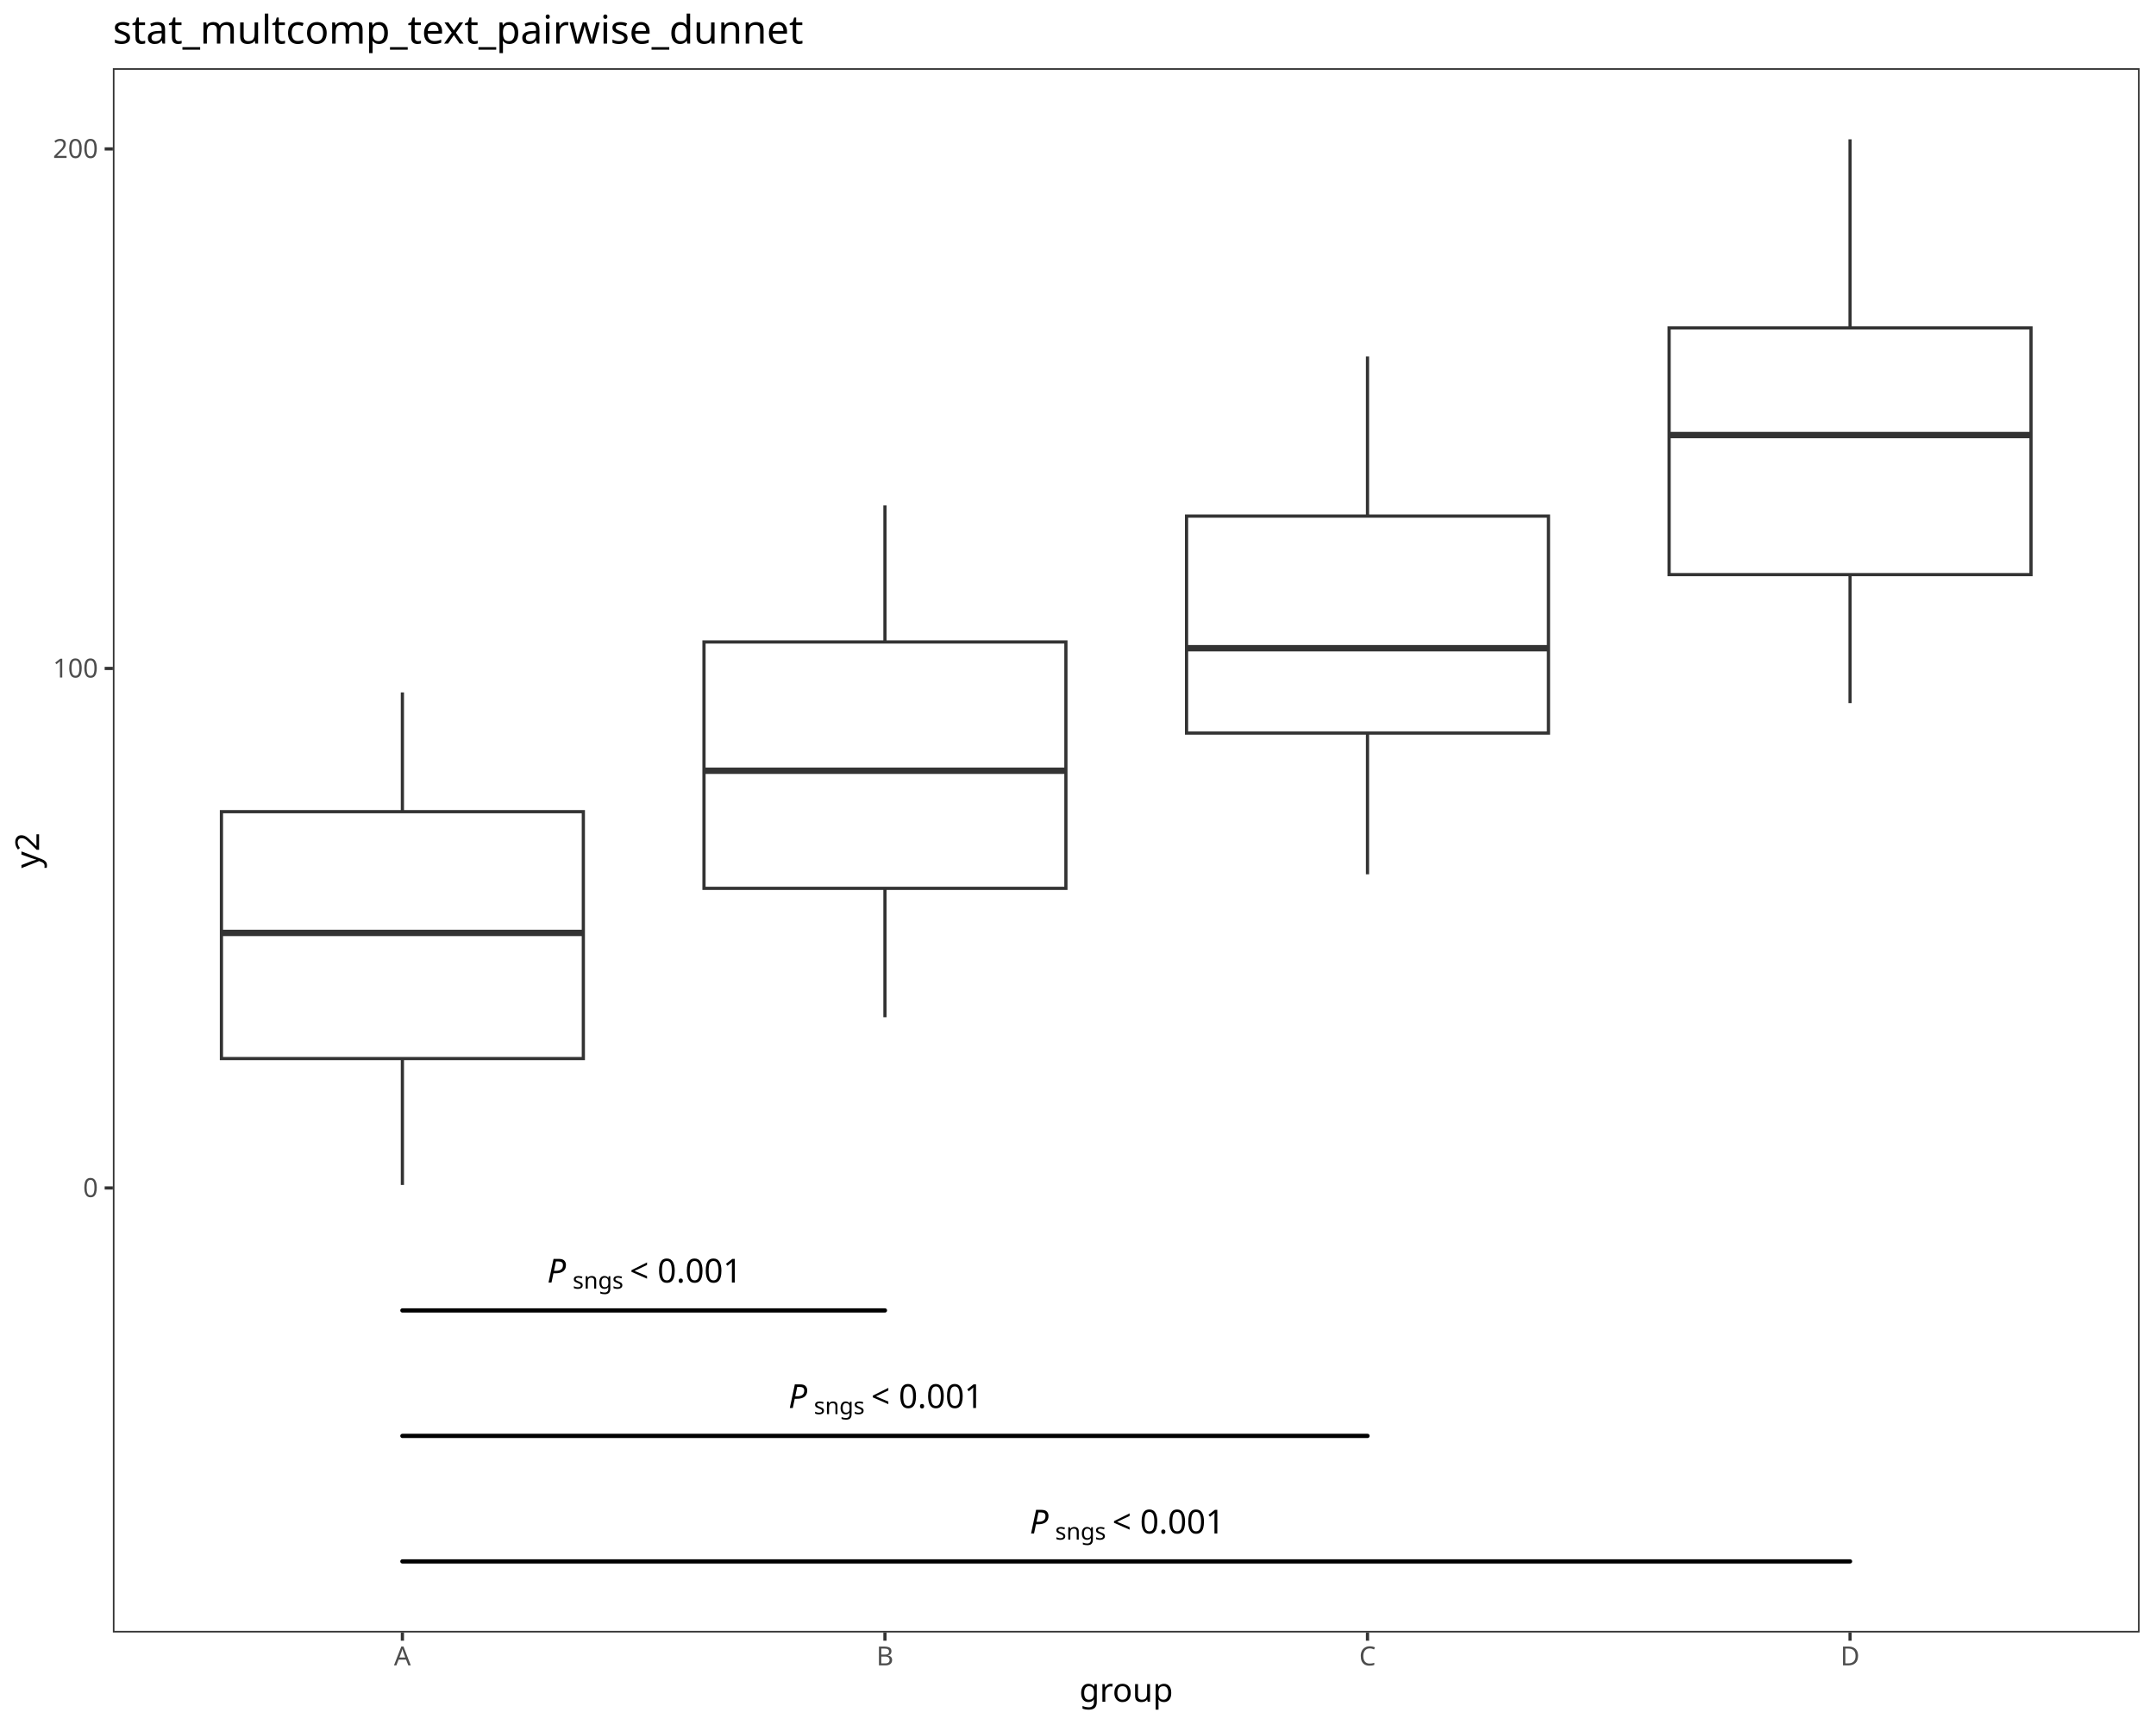
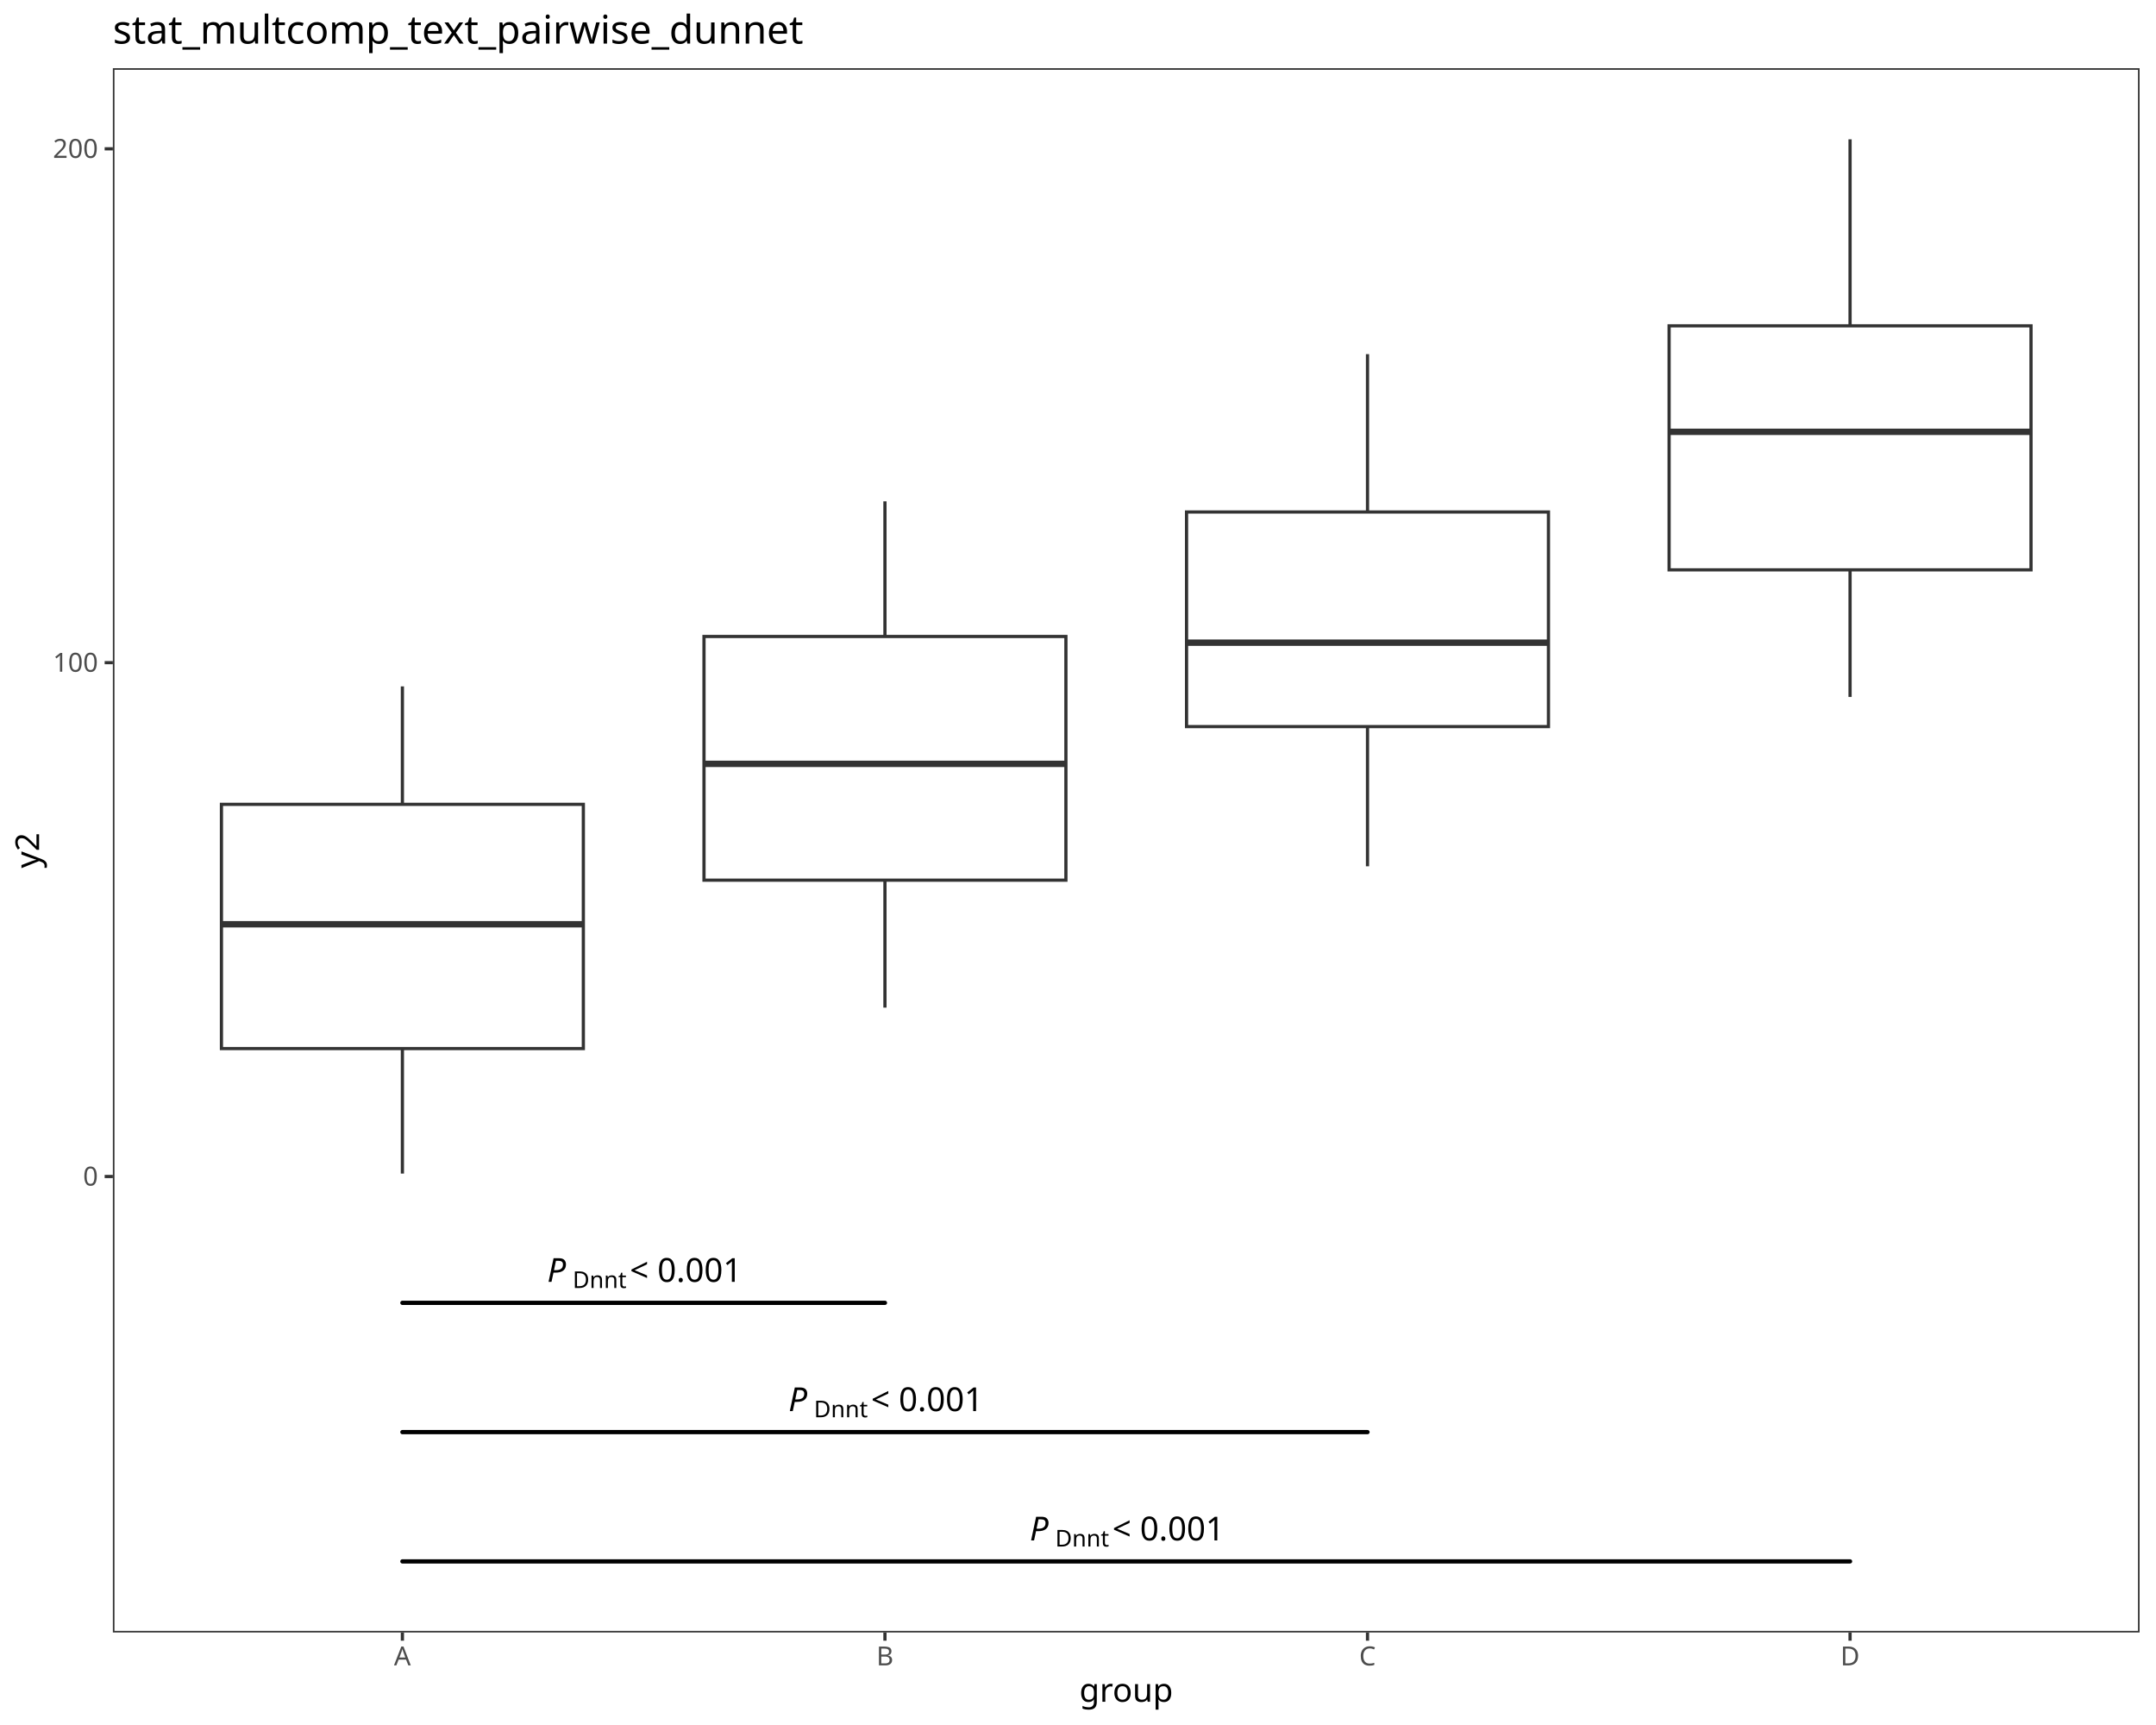
<svg xmlns="http://www.w3.org/2000/svg" class="svglite" data-engine-version="2.0" width="720.00pt" height="576.00pt" viewBox="0 0 720.00 576.00">
  <defs>
    <style type="text/css">
    .svglite line, .svglite polyline, .svglite polygon, .svglite path, .svglite rect, .svglite circle {
      fill: none;
      stroke: #000000;
      stroke-linecap: round;
      stroke-linejoin: round;
      stroke-miterlimit: 10.00;
    }
  </style>
  </defs>
  <rect width="100%" height="100%" style="stroke: none; fill: #FFFFFF;" />
  <defs>
    <clipPath id="cpMC4wMHw3MjAuMDB8MC4wMHw1NzYuMDA=">
      <rect x="0.00" y="0.00" width="720.00" height="576.00" />
    </clipPath>
  </defs>
  <g clip-path="url(#cpMC4wMHw3MjAuMDB8MC4wMHw1NzYuMDA=)">
    <rect x="0.00" y="0.00" width="720.00" height="576.00" style="stroke-width: 1.07; stroke: #FFFFFF; fill: #FFFFFF;" />
  </g>
  <defs>
    <clipPath id="cpMzcuNjl8NzE0LjUyfDIyLjc4fDU0NS4xMQ==">
      <rect x="37.69" y="22.78" width="676.83" height="522.33" />
    </clipPath>
  </defs>
  <g clip-path="url(#cpMzcuNjl8NzE0LjUyfDIyLjc4fDU0NS4xMQ==)">
    <rect x="37.69" y="22.78" width="676.83" height="522.33" style="stroke-width: 1.07; stroke: none; fill: #FFFFFF;" />
-     <line x1="134.38" y1="271.03" x2="134.38" y2="231.21" style="stroke-width: 1.07; stroke: #333333; stroke-linecap: butt;" />
-     <line x1="134.38" y1="353.47" x2="134.38" y2="395.68" style="stroke-width: 1.07; stroke: #333333; stroke-linecap: butt;" />
-     <polygon points="73.95,271.03 73.95,353.47 194.81,353.47 194.81,271.03 73.95,271.03 " style="stroke-width: 1.07; stroke: #333333; stroke-linecap: butt; stroke-linejoin: miter; fill: #FFFFFF;" />
-     <line x1="73.95" y1="311.51" x2="194.81" y2="311.51" style="stroke-width: 2.13; stroke: #333333; stroke-linecap: butt; stroke-linejoin: miter;" />
-     <line x1="295.53" y1="214.36" x2="295.53" y2="168.75" style="stroke-width: 1.07; stroke: #333333; stroke-linecap: butt;" />
-     <line x1="295.53" y1="296.63" x2="295.53" y2="339.66" style="stroke-width: 1.07; stroke: #333333; stroke-linecap: butt;" />
-     <polygon points="235.10,214.36 235.10,296.63 355.96,296.63 355.96,214.36 235.10,214.36 " style="stroke-width: 1.07; stroke: #333333; stroke-linecap: butt; stroke-linejoin: miter; fill: #FFFFFF;" />
-     <line x1="235.10" y1="257.36" x2="355.96" y2="257.36" style="stroke-width: 2.13; stroke: #333333; stroke-linecap: butt; stroke-linejoin: miter;" />
-     <line x1="456.68" y1="172.33" x2="456.68" y2="119.04" style="stroke-width: 1.07; stroke: #333333; stroke-linecap: butt;" />
-     <line x1="456.68" y1="244.78" x2="456.68" y2="291.94" style="stroke-width: 1.07; stroke: #333333; stroke-linecap: butt;" />
-     <polygon points="396.25,172.33 396.25,244.78 517.11,244.78 517.11,172.33 396.25,172.33 " style="stroke-width: 1.07; stroke: #333333; stroke-linecap: butt; stroke-linejoin: miter; fill: #FFFFFF;" />
-     <line x1="396.25" y1="216.45" x2="517.11" y2="216.45" style="stroke-width: 2.13; stroke: #333333; stroke-linecap: butt; stroke-linejoin: miter;" />
-     <line x1="617.83" y1="109.49" x2="617.83" y2="46.53" style="stroke-width: 1.07; stroke: #333333; stroke-linecap: butt;" />
-     <line x1="617.83" y1="191.87" x2="617.83" y2="234.78" style="stroke-width: 1.07; stroke: #333333; stroke-linecap: butt;" />
-     <polygon points="557.40,109.49 557.40,191.87 678.26,191.87 678.26,109.49 557.40,109.49 " style="stroke-width: 1.07; stroke: #333333; stroke-linecap: butt; stroke-linejoin: miter; fill: #FFFFFF;" />
-     <line x1="557.40" y1="145.27" x2="678.26" y2="145.27" style="stroke-width: 2.13; stroke: #333333; stroke-linecap: butt; stroke-linejoin: miter;" />
-     <line x1="134.38" y1="437.57" x2="295.53" y2="437.57" style="stroke-width: 1.42;" />
-     <text x="182.73" y="428.25" style="font-size: 11.04px; font-style: italic; font-family: sans;" textLength="7.37px" lengthAdjust="spacingAndGlyphs">P</text>
-     <text x="191.24" y="430.29" style="font-size: 7.73px; font-family: sans;" textLength="16.33px" lengthAdjust="spacingAndGlyphs">sngs</text>
-     <text x="207.57" y="428.25" style="font-size: 11.04px; font-family: sans;" textLength="2.76px" lengthAdjust="spacingAndGlyphs"> </text>
-     <text x="210.33" y="428.25" style="font-size: 11.04px; font-family: sans;" textLength="6.45px" lengthAdjust="spacingAndGlyphs">&lt;</text>
-     <text x="216.78" y="428.25" style="font-size: 11.04px; font-family: sans;" textLength="2.76px" lengthAdjust="spacingAndGlyphs"> </text>
-     <text x="219.55" y="428.25" style="font-size: 11.04px; font-family: sans;" textLength="27.63px" lengthAdjust="spacingAndGlyphs">0.001</text>
-     <line x1="134.38" y1="479.47" x2="456.68" y2="479.47" style="stroke-width: 1.42;" />
-     <text x="263.31" y="470.15" style="font-size: 11.04px; font-style: italic; font-family: sans;" textLength="7.37px" lengthAdjust="spacingAndGlyphs">P</text>
-     <text x="271.81" y="472.19" style="font-size: 7.73px; font-family: sans;" textLength="16.33px" lengthAdjust="spacingAndGlyphs">sngs</text>
-     <text x="288.15" y="470.15" style="font-size: 11.04px; font-family: sans;" textLength="2.76px" lengthAdjust="spacingAndGlyphs"> </text>
-     <text x="290.91" y="470.15" style="font-size: 11.04px; font-family: sans;" textLength="6.45px" lengthAdjust="spacingAndGlyphs">&lt;</text>
-     <text x="297.36" y="470.15" style="font-size: 11.04px; font-family: sans;" textLength="2.76px" lengthAdjust="spacingAndGlyphs"> </text>
-     <text x="300.12" y="470.15" style="font-size: 11.04px; font-family: sans;" textLength="27.63px" lengthAdjust="spacingAndGlyphs">0.001</text>
+     <line x1="134.38" y1="268.58" x2="134.38" y2="229.20" style="stroke-width: 1.07; stroke: #333333; stroke-linecap: butt;" />
+     <line x1="134.38" y1="350.13" x2="134.38" y2="391.87" style="stroke-width: 1.07; stroke: #333333; stroke-linecap: butt;" />
+     <polygon points="73.95,268.58 73.95,350.13 194.81,350.13 194.81,268.58 73.95,268.58 " style="stroke-width: 1.07; stroke: #333333; stroke-linecap: butt; stroke-linejoin: miter; fill: #FFFFFF;" />
+     <line x1="73.95" y1="308.62" x2="194.81" y2="308.62" style="stroke-width: 2.13; stroke: #333333; stroke-linecap: butt; stroke-linejoin: miter;" />
+     <line x1="295.53" y1="212.53" x2="295.53" y2="167.41" style="stroke-width: 1.07; stroke: #333333; stroke-linecap: butt;" />
+     <line x1="295.53" y1="293.90" x2="295.53" y2="336.47" style="stroke-width: 1.07; stroke: #333333; stroke-linecap: butt;" />
+     <polygon points="235.10,212.53 235.10,293.90 355.96,293.90 355.96,212.53 235.10,212.53 " style="stroke-width: 1.07; stroke: #333333; stroke-linecap: butt; stroke-linejoin: miter; fill: #FFFFFF;" />
+     <line x1="235.10" y1="255.06" x2="355.96" y2="255.06" style="stroke-width: 2.13; stroke: #333333; stroke-linecap: butt; stroke-linejoin: miter;" />
+     <line x1="456.68" y1="170.96" x2="456.68" y2="118.25" style="stroke-width: 1.07; stroke: #333333; stroke-linecap: butt;" />
+     <line x1="456.68" y1="242.62" x2="456.68" y2="289.26" style="stroke-width: 1.07; stroke: #333333; stroke-linecap: butt;" />
+     <polygon points="396.25,170.96 396.25,242.62 517.11,242.62 517.11,170.96 396.25,170.96 " style="stroke-width: 1.07; stroke: #333333; stroke-linecap: butt; stroke-linejoin: miter; fill: #FFFFFF;" />
+     <line x1="396.25" y1="214.60" x2="517.11" y2="214.60" style="stroke-width: 2.13; stroke: #333333; stroke-linecap: butt; stroke-linejoin: miter;" />
+     <line x1="617.83" y1="108.80" x2="617.83" y2="46.53" style="stroke-width: 1.07; stroke: #333333; stroke-linecap: butt;" />
+     <line x1="617.83" y1="190.28" x2="617.83" y2="232.72" style="stroke-width: 1.07; stroke: #333333; stroke-linecap: butt;" />
+     <polygon points="557.40,108.80 557.40,190.28 678.26,190.28 678.26,108.80 557.40,108.80 " style="stroke-width: 1.07; stroke: #333333; stroke-linecap: butt; stroke-linejoin: miter; fill: #FFFFFF;" />
+     <line x1="557.40" y1="144.19" x2="678.26" y2="144.19" style="stroke-width: 2.13; stroke: #333333; stroke-linecap: butt; stroke-linejoin: miter;" />
+     <line x1="134.38" y1="435.03" x2="295.53" y2="435.03" style="stroke-width: 1.42;" />
+     <text x="182.74" y="428.03" style="font-size: 11.04px; font-style: italic; font-family: sans;" textLength="7.37px" lengthAdjust="spacingAndGlyphs">P</text>
+     <text x="191.24" y="430.07" style="font-size: 7.73px; font-family: sans;" textLength="16.33px" lengthAdjust="spacingAndGlyphs">Dnnt</text>
+     <text x="207.57" y="428.03" style="font-size: 11.04px; font-family: sans;" textLength="2.76px" lengthAdjust="spacingAndGlyphs"> </text>
+     <text x="210.33" y="428.03" style="font-size: 11.04px; font-family: sans;" textLength="6.45px" lengthAdjust="spacingAndGlyphs">&lt;</text>
+     <text x="216.78" y="428.03" style="font-size: 11.04px; font-family: sans;" textLength="2.76px" lengthAdjust="spacingAndGlyphs"> </text>
+     <text x="219.54" y="428.03" style="font-size: 11.04px; font-family: sans;" textLength="27.63px" lengthAdjust="spacingAndGlyphs">0.001</text>
+     <line x1="134.38" y1="478.20" x2="456.68" y2="478.20" style="stroke-width: 1.42;" />
+     <text x="263.31" y="471.19" style="font-size: 11.04px; font-style: italic; font-family: sans;" textLength="7.37px" lengthAdjust="spacingAndGlyphs">P</text>
+     <text x="271.82" y="473.24" style="font-size: 7.73px; font-family: sans;" textLength="16.33px" lengthAdjust="spacingAndGlyphs">Dnnt</text>
+     <text x="288.14" y="471.19" style="font-size: 11.04px; font-family: sans;" textLength="2.76px" lengthAdjust="spacingAndGlyphs"> </text>
+     <text x="290.90" y="471.19" style="font-size: 11.04px; font-family: sans;" textLength="6.45px" lengthAdjust="spacingAndGlyphs">&lt;</text>
+     <text x="297.36" y="471.19" style="font-size: 11.04px; font-family: sans;" textLength="2.76px" lengthAdjust="spacingAndGlyphs"> </text>
+     <text x="300.12" y="471.19" style="font-size: 11.04px; font-family: sans;" textLength="27.63px" lengthAdjust="spacingAndGlyphs">0.001</text>
    <line x1="134.38" y1="521.37" x2="617.83" y2="521.37" style="stroke-width: 1.42;" />
-     <text x="343.88" y="512.05" style="font-size: 11.04px; font-style: italic; font-family: sans;" textLength="7.37px" lengthAdjust="spacingAndGlyphs">P</text>
-     <text x="352.39" y="514.09" style="font-size: 7.73px; font-family: sans;" textLength="16.33px" lengthAdjust="spacingAndGlyphs">sngs</text>
-     <text x="368.72" y="512.05" style="font-size: 11.04px; font-family: sans;" textLength="2.76px" lengthAdjust="spacingAndGlyphs"> </text>
-     <text x="371.48" y="512.05" style="font-size: 11.04px; font-family: sans;" textLength="6.45px" lengthAdjust="spacingAndGlyphs">&lt;</text>
-     <text x="377.93" y="512.05" style="font-size: 11.04px; font-family: sans;" textLength="2.76px" lengthAdjust="spacingAndGlyphs"> </text>
-     <text x="380.70" y="512.05" style="font-size: 11.04px; font-family: sans;" textLength="27.63px" lengthAdjust="spacingAndGlyphs">0.001</text>
+     <text x="343.89" y="514.36" style="font-size: 11.04px; font-style: italic; font-family: sans;" textLength="7.37px" lengthAdjust="spacingAndGlyphs">P</text>
+     <text x="352.39" y="516.40" style="font-size: 7.73px; font-family: sans;" textLength="16.33px" lengthAdjust="spacingAndGlyphs">Dnnt</text>
+     <text x="368.72" y="514.36" style="font-size: 11.04px; font-family: sans;" textLength="2.76px" lengthAdjust="spacingAndGlyphs"> </text>
+     <text x="371.48" y="514.36" style="font-size: 11.04px; font-family: sans;" textLength="6.45px" lengthAdjust="spacingAndGlyphs">&lt;</text>
+     <text x="377.93" y="514.36" style="font-size: 11.04px; font-family: sans;" textLength="2.76px" lengthAdjust="spacingAndGlyphs"> </text>
+     <text x="380.69" y="514.36" style="font-size: 11.04px; font-family: sans;" textLength="27.63px" lengthAdjust="spacingAndGlyphs">0.001</text>
    <rect x="37.69" y="22.78" width="676.83" height="522.33" style="stroke-width: 1.07; stroke: #333333;" />
  </g>
  <g clip-path="url(#cpMC4wMHw3MjAuMDB8MC4wMHw1NzYuMDA=)">
-     <text x="32.76" y="399.70" text-anchor="end" style="font-size: 8.80px; fill: #4D4D4D; font-family: sans;" textLength="4.89px" lengthAdjust="spacingAndGlyphs">0</text>
-     <text x="32.76" y="226.23" text-anchor="end" style="font-size: 8.80px; fill: #4D4D4D; font-family: sans;" textLength="14.68px" lengthAdjust="spacingAndGlyphs">100</text>
-     <text x="32.76" y="52.75" text-anchor="end" style="font-size: 8.80px; fill: #4D4D4D; font-family: sans;" textLength="14.68px" lengthAdjust="spacingAndGlyphs">200</text>
-     <polyline points="34.95,396.67 37.69,396.67 " style="stroke-width: 1.07; stroke: #333333; stroke-linecap: butt;" />
-     <polyline points="34.95,223.20 37.69,223.20 " style="stroke-width: 1.07; stroke: #333333; stroke-linecap: butt;" />
-     <polyline points="34.95,49.72 37.69,49.72 " style="stroke-width: 1.07; stroke: #333333; stroke-linecap: butt;" />
+     <text x="32.76" y="395.88" text-anchor="end" style="font-size: 8.80px; fill: #4D4D4D; font-family: sans;" textLength="4.89px" lengthAdjust="spacingAndGlyphs">0</text>
+     <text x="32.76" y="224.30" text-anchor="end" style="font-size: 8.80px; fill: #4D4D4D; font-family: sans;" textLength="14.68px" lengthAdjust="spacingAndGlyphs">100</text>
+     <text x="32.76" y="52.72" text-anchor="end" style="font-size: 8.80px; fill: #4D4D4D; font-family: sans;" textLength="14.68px" lengthAdjust="spacingAndGlyphs">200</text>
+     <polyline points="34.95,392.85 37.69,392.85 " style="stroke-width: 1.07; stroke: #333333; stroke-linecap: butt;" />
+     <polyline points="34.95,221.27 37.69,221.27 " style="stroke-width: 1.07; stroke: #333333; stroke-linecap: butt;" />
+     <polyline points="34.95,49.69 37.69,49.69 " style="stroke-width: 1.07; stroke: #333333; stroke-linecap: butt;" />
    <polyline points="134.38,547.85 134.38,545.11 " style="stroke-width: 1.07; stroke: #333333; stroke-linecap: butt;" />
    <polyline points="295.53,547.85 295.53,545.11 " style="stroke-width: 1.07; stroke: #333333; stroke-linecap: butt;" />
    <polyline points="456.68,547.85 456.68,545.11 " style="stroke-width: 1.07; stroke: #333333; stroke-linecap: butt;" />
    <polyline points="617.83,547.85 617.83,545.11 " style="stroke-width: 1.07; stroke: #333333; stroke-linecap: butt;" />
    <text x="134.38" y="556.10" text-anchor="middle" style="font-size: 8.80px; fill: #4D4D4D; font-family: sans;" textLength="5.87px" lengthAdjust="spacingAndGlyphs">A</text>
    <text x="295.53" y="556.10" text-anchor="middle" style="font-size: 8.80px; fill: #4D4D4D; font-family: sans;" textLength="5.87px" lengthAdjust="spacingAndGlyphs">B</text>
    <text x="456.68" y="556.10" text-anchor="middle" style="font-size: 8.80px; fill: #4D4D4D; font-family: sans;" textLength="6.36px" lengthAdjust="spacingAndGlyphs">C</text>
    <text x="617.83" y="556.10" text-anchor="middle" style="font-size: 8.80px; fill: #4D4D4D; font-family: sans;" textLength="6.36px" lengthAdjust="spacingAndGlyphs">D</text>
    <text x="376.10" y="568.24" text-anchor="middle" style="font-size: 11.00px; font-family: sans;" textLength="28.14px" lengthAdjust="spacingAndGlyphs">group</text>
    <text transform="translate(13.05,283.95) rotate(-90)" text-anchor="middle" style="font-size: 11.00px; font-family: sans;" textLength="11.62px" lengthAdjust="spacingAndGlyphs">y2</text>
    <text x="37.69" y="14.56" style="font-size: 13.20px; font-family: sans;" textLength="217.96px" lengthAdjust="spacingAndGlyphs">stat_multcomp_text_pairwise_dunnet</text>
  </g>
</svg>
